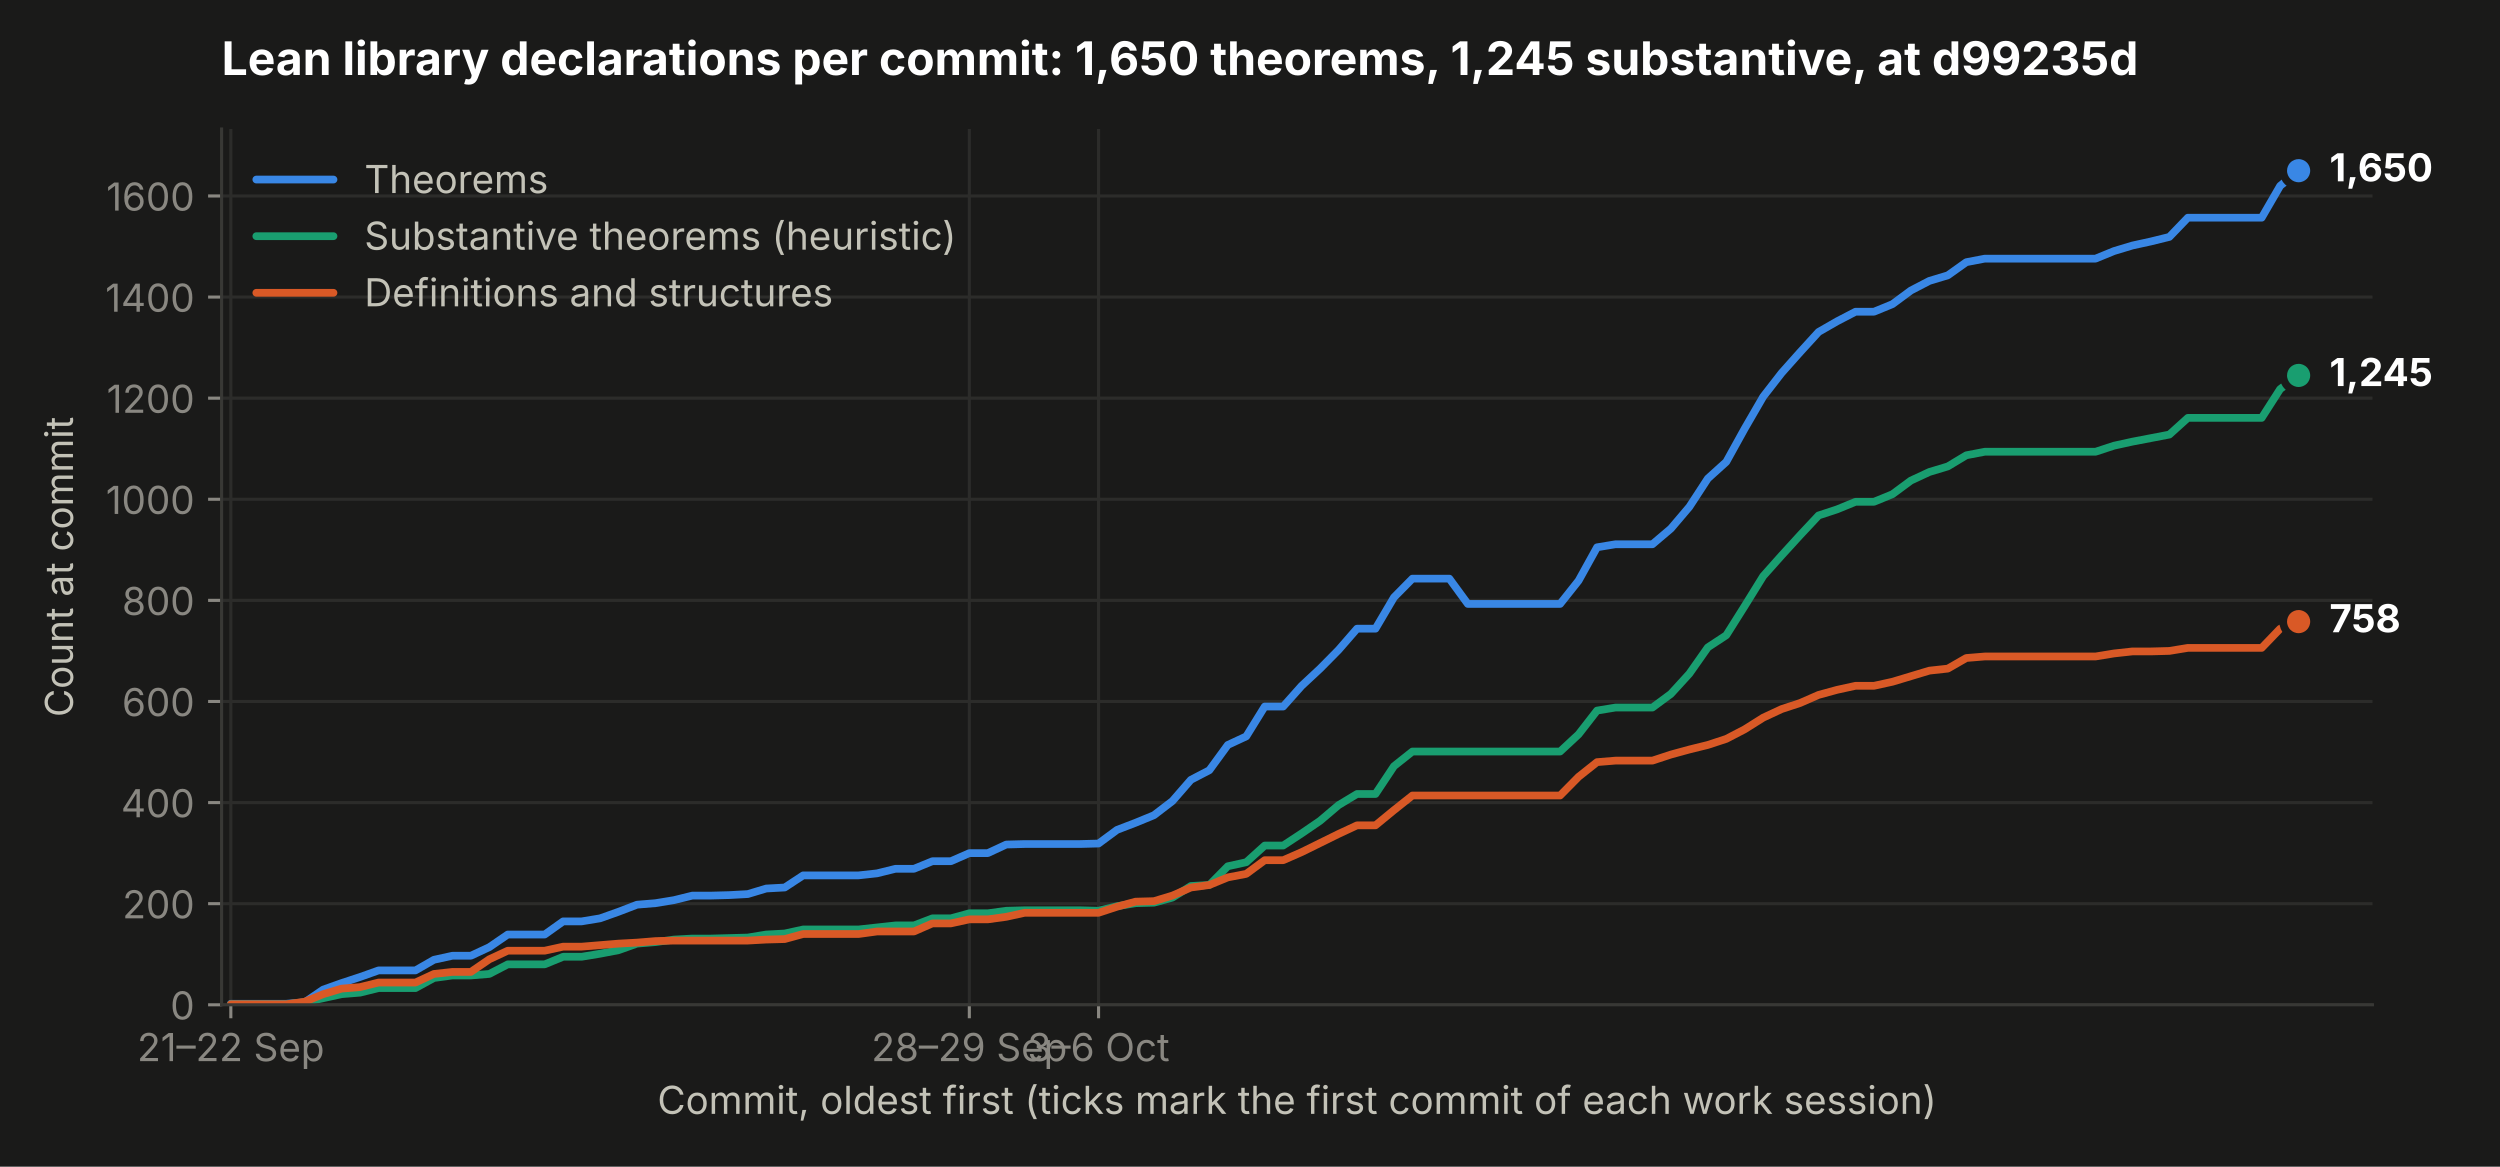
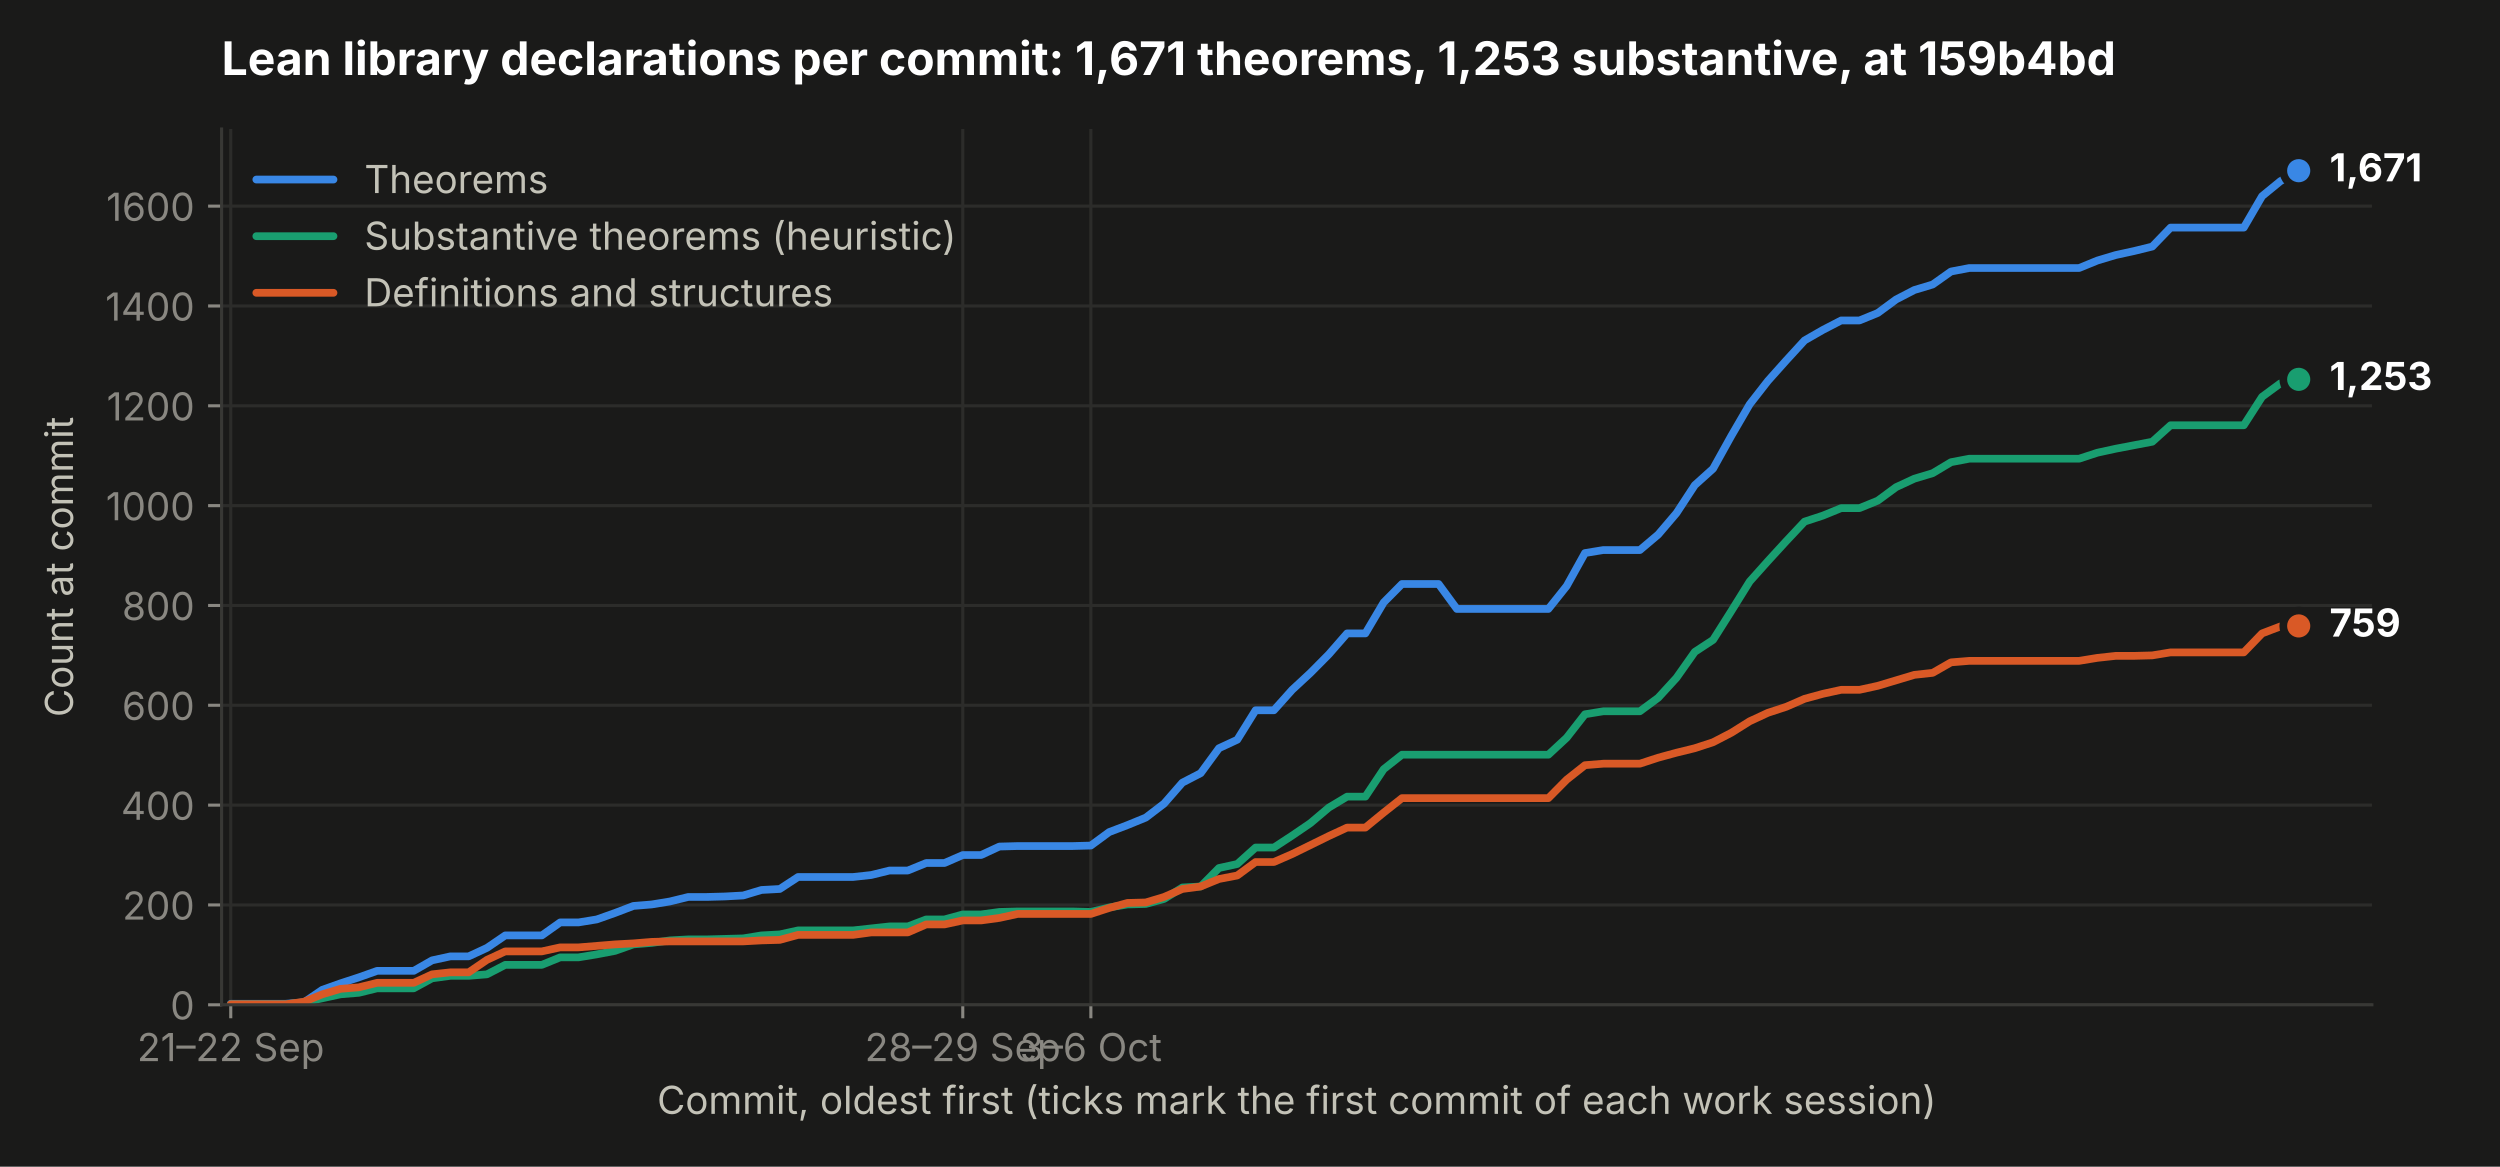
<svg xmlns="http://www.w3.org/2000/svg" xmlns:xlink="http://www.w3.org/1999/xlink" width="648pt" height="302.4pt" viewBox="0 0 648 302.4" version="1.1">
  <defs>
    <style type="text/css">*{stroke-linejoin: round; stroke-linecap: butt}</style>
  </defs>
  <g id="figure_1">
    <g id="patch_1">
      <path d="M 0 302.4 L 648 302.4 L 648 0 L 0 0 z " style="fill: #1a1a19" />
    </g>
    <g id="axes_1">
      <g id="patch_2">
-         <path d="M 57.44 260.44 L 614.943 260.44 L 614.943 33.44 L 57.44 33.44 z " style="fill: #1a1a19" />
+         <path d="M 57.44 260.44 L 614.796 260.44 L 614.796 33.44 L 57.44 33.44 z " style="fill: #1a1a19" />
      </g>
      <g id="matplotlib.axis_1">
        <g id="xtick_1">
          <g id="line2d_1">
-             <path d="M 59.833 260.44 L 59.833 33.44 " clip-path="url(#p7a09b26a7a)" style="fill: none; stroke: #2c2c2a; stroke-width: 0.8; stroke-linecap: square" />
+             <path d="M 59.812 260.44 L 59.812 33.44 " clip-path="url(#pacb0f9a230)" style="fill: none; stroke: #2c2c2a; stroke-width: 0.8; stroke-linecap: square" />
          </g>
          <g id="line2d_2">
            <defs>
              <path id="m02e6627c96" d="M 0 0 L 0 3.5 " style="stroke: #898781; stroke-width: 0.8" />
            </defs>
            <g>
-               <use xlink:href="#m02e6627c96" x="59.833" y="260.44" style="fill: #898781; stroke: #898781; stroke-width: 0.8" />
+               <use xlink:href="#m02e6627c96" x="59.812" y="260.44" style="fill: #898781; stroke: #898781; stroke-width: 0.8" />
            </g>
          </g>
          <g id="text_1">
-             <text style="font-size: 10px; font-family: 'Inter', 'Helvetica Neue', 'Arial', 'DejaVu Sans', sans-serif; text-anchor: middle; fill: #898781" x="59.833" y="275.038" transform="rotate(-0 59.83272 275.0384)">21–22 Sep</text>
+             <text style="font-size: 10px; font-family: 'Inter', 'Helvetica Neue', 'Arial', 'DejaVu Sans', sans-serif; text-anchor: middle; fill: #898781" x="59.812" y="275.038" transform="rotate(-0 59.81173 275.0384)">21–22 Sep</text>
          </g>
        </g>
        <g id="xtick_2">
          <g id="line2d_3">
-             <path d="M 251.25 260.44 L 251.25 33.44 " clip-path="url(#p7a09b26a7a)" style="fill: none; stroke: #2c2c2a; stroke-width: 0.8; stroke-linecap: square" />
+             <path d="M 249.55 260.44 L 249.55 33.44 " clip-path="url(#pacb0f9a230)" style="fill: none; stroke: #2c2c2a; stroke-width: 0.8; stroke-linecap: square" />
          </g>
          <g id="line2d_4">
            <g>
-               <use xlink:href="#m02e6627c96" x="251.25" y="260.44" style="fill: #898781; stroke: #898781; stroke-width: 0.8" />
+               <use xlink:href="#m02e6627c96" x="249.55" y="260.44" style="fill: #898781; stroke: #898781; stroke-width: 0.8" />
            </g>
          </g>
          <g id="text_2">
-             <text style="font-size: 10px; font-family: 'Inter', 'Helvetica Neue', 'Arial', 'DejaVu Sans', sans-serif; text-anchor: middle; fill: #898781" x="251.25" y="275.038" transform="rotate(-0 251.25 275.0384)">28–29 Sep</text>
+             <text style="font-size: 10px; font-family: 'Inter', 'Helvetica Neue', 'Arial', 'DejaVu Sans', sans-serif; text-anchor: middle; fill: #898781" x="249.55" y="275.038" transform="rotate(-0 249.55 275.0384)">28–29 Sep</text>
          </g>
        </g>
        <g id="xtick_3">
          <g id="line2d_5">
-             <path d="M 284.748 260.44 L 284.748 33.44 " clip-path="url(#p7a09b26a7a)" style="fill: none; stroke: #2c2c2a; stroke-width: 0.8; stroke-linecap: square" />
+             <path d="M 282.754 260.44 L 282.754 33.44 " clip-path="url(#pacb0f9a230)" style="fill: none; stroke: #2c2c2a; stroke-width: 0.8; stroke-linecap: square" />
          </g>
          <g id="line2d_6">
            <g>
-               <use xlink:href="#m02e6627c96" x="284.748" y="260.44" style="fill: #898781; stroke: #898781; stroke-width: 0.8" />
+               <use xlink:href="#m02e6627c96" x="282.754" y="260.44" style="fill: #898781; stroke: #898781; stroke-width: 0.8" />
            </g>
          </g>
          <g id="text_3">
-             <text style="font-size: 10px; font-family: 'Inter', 'Helvetica Neue', 'Arial', 'DejaVu Sans', sans-serif; text-anchor: middle; fill: #898781" x="284.748" y="275.038" transform="rotate(-0 284.7481 275.0384)">3–6 Oct</text>
+             <text style="font-size: 10px; font-family: 'Inter', 'Helvetica Neue', 'Arial', 'DejaVu Sans', sans-serif; text-anchor: middle; fill: #898781" x="282.754" y="275.038" transform="rotate(-0 282.7542 275.0384)">3–6 Oct</text>
          </g>
        </g>
        <g id="text_4">
-           <text style="font-size: 10px; font-family: 'Inter', 'Helvetica Neue', 'Arial', 'DejaVu Sans', sans-serif; text-anchor: middle; fill: #c3c2b7" x="336.191" y="288.717" transform="rotate(-0 336.1915 288.7166)">Commit, oldest first (ticks mark the first commit of each work session)</text>
+           <text style="font-size: 10px; font-family: 'Inter', 'Helvetica Neue', 'Arial', 'DejaVu Sans', sans-serif; text-anchor: middle; fill: #c3c2b7" x="336.118" y="288.717" transform="rotate(-0 336.1181 288.7166)">Commit, oldest first (ticks mark the first commit of each work session)</text>
        </g>
      </g>
      <g id="matplotlib.axis_2">
        <g id="ytick_1">
          <g id="line2d_7">
-             <path d="M 57.44 260.44 L 614.943 260.44 " clip-path="url(#p7a09b26a7a)" style="fill: none; stroke: #2c2c2a; stroke-width: 0.8; stroke-linecap: square" />
+             <path d="M 57.44 260.44 L 614.796 260.44 " clip-path="url(#pacb0f9a230)" style="fill: none; stroke: #2c2c2a; stroke-width: 0.8; stroke-linecap: square" />
          </g>
          <g id="line2d_8">
            <defs>
              <path id="mba09e6026b" d="M 0 0 L -3.5 0 " style="stroke: #898781; stroke-width: 0.8" />
            </defs>
            <g>
              <use xlink:href="#mba09e6026b" x="57.44" y="260.44" style="fill: #898781; stroke: #898781; stroke-width: 0.8" />
            </g>
          </g>
          <g id="text_5">
            <text style="font-size: 10px; font-family: 'Inter', 'Helvetica Neue', 'Arial', 'DejaVu Sans', sans-serif; text-anchor: end; fill: #898781" x="50.44" y="264.239" transform="rotate(-0 50.44 264.2392)">0</text>
          </g>
        </g>
        <g id="ytick_2">
          <g id="line2d_9">
-             <path d="M 57.44 234.234 L 614.943 234.234 " clip-path="url(#p7a09b26a7a)" style="fill: none; stroke: #2c2c2a; stroke-width: 0.8; stroke-linecap: square" />
+             <path d="M 57.44 234.564 L 614.796 234.564 " clip-path="url(#pacb0f9a230)" style="fill: none; stroke: #2c2c2a; stroke-width: 0.8; stroke-linecap: square" />
          </g>
          <g id="line2d_10">
            <g>
-               <use xlink:href="#mba09e6026b" x="57.44" y="234.234" style="fill: #898781; stroke: #898781; stroke-width: 0.8" />
+               <use xlink:href="#mba09e6026b" x="57.44" y="234.564" style="fill: #898781; stroke: #898781; stroke-width: 0.8" />
            </g>
          </g>
          <g id="text_6">
-             <text style="font-size: 10px; font-family: 'Inter', 'Helvetica Neue', 'Arial', 'DejaVu Sans', sans-serif; text-anchor: end; fill: #898781" x="50.44" y="238.034" transform="rotate(-0 50.44 238.0336)">200</text>
+             <text style="font-size: 10px; font-family: 'Inter', 'Helvetica Neue', 'Arial', 'DejaVu Sans', sans-serif; text-anchor: end; fill: #898781" x="50.44" y="238.363" transform="rotate(-0 50.44 238.3629)">200</text>
          </g>
        </g>
        <g id="ytick_3">
          <g id="line2d_11">
-             <path d="M 57.44 208.029 L 614.943 208.029 " clip-path="url(#p7a09b26a7a)" style="fill: none; stroke: #2c2c2a; stroke-width: 0.8; stroke-linecap: square" />
+             <path d="M 57.44 208.687 L 614.796 208.687 " clip-path="url(#pacb0f9a230)" style="fill: none; stroke: #2c2c2a; stroke-width: 0.8; stroke-linecap: square" />
          </g>
          <g id="line2d_12">
            <g>
-               <use xlink:href="#mba09e6026b" x="57.44" y="208.029" style="fill: #898781; stroke: #898781; stroke-width: 0.8" />
+               <use xlink:href="#mba09e6026b" x="57.44" y="208.687" style="fill: #898781; stroke: #898781; stroke-width: 0.8" />
            </g>
          </g>
          <g id="text_7">
-             <text style="font-size: 10px; font-family: 'Inter', 'Helvetica Neue', 'Arial', 'DejaVu Sans', sans-serif; text-anchor: end; fill: #898781" x="50.44" y="211.828" transform="rotate(-0 50.44 211.8279)">400</text>
+             <text style="font-size: 10px; font-family: 'Inter', 'Helvetica Neue', 'Arial', 'DejaVu Sans', sans-serif; text-anchor: end; fill: #898781" x="50.44" y="212.487" transform="rotate(-0 50.44 212.4866)">400</text>
          </g>
        </g>
        <g id="ytick_4">
          <g id="line2d_13">
-             <path d="M 57.44 181.823 L 614.943 181.823 " clip-path="url(#p7a09b26a7a)" style="fill: none; stroke: #2c2c2a; stroke-width: 0.8; stroke-linecap: square" />
+             <path d="M 57.44 182.811 L 614.796 182.811 " clip-path="url(#pacb0f9a230)" style="fill: none; stroke: #2c2c2a; stroke-width: 0.8; stroke-linecap: square" />
          </g>
          <g id="line2d_14">
            <g>
-               <use xlink:href="#mba09e6026b" x="57.44" y="181.823" style="fill: #898781; stroke: #898781; stroke-width: 0.8" />
+               <use xlink:href="#mba09e6026b" x="57.44" y="182.811" style="fill: #898781; stroke: #898781; stroke-width: 0.8" />
            </g>
          </g>
          <g id="text_8">
-             <text style="font-size: 10px; font-family: 'Inter', 'Helvetica Neue', 'Arial', 'DejaVu Sans', sans-serif; text-anchor: end; fill: #898781" x="50.44" y="185.622" transform="rotate(-0 50.44 185.6222)">600</text>
+             <text style="font-size: 10px; font-family: 'Inter', 'Helvetica Neue', 'Arial', 'DejaVu Sans', sans-serif; text-anchor: end; fill: #898781" x="50.44" y="186.61" transform="rotate(-0 50.44 186.6103)">600</text>
          </g>
        </g>
        <g id="ytick_5">
          <g id="line2d_15">
-             <path d="M 57.44 155.617 L 614.943 155.617 " clip-path="url(#p7a09b26a7a)" style="fill: none; stroke: #2c2c2a; stroke-width: 0.8; stroke-linecap: square" />
+             <path d="M 57.44 156.935 L 614.796 156.935 " clip-path="url(#pacb0f9a230)" style="fill: none; stroke: #2c2c2a; stroke-width: 0.8; stroke-linecap: square" />
          </g>
          <g id="line2d_16">
            <g>
-               <use xlink:href="#mba09e6026b" x="57.44" y="155.617" style="fill: #898781; stroke: #898781; stroke-width: 0.8" />
+               <use xlink:href="#mba09e6026b" x="57.44" y="156.935" style="fill: #898781; stroke: #898781; stroke-width: 0.8" />
            </g>
          </g>
          <g id="text_9">
-             <text style="font-size: 10px; font-family: 'Inter', 'Helvetica Neue', 'Arial', 'DejaVu Sans', sans-serif; text-anchor: end; fill: #898781" x="50.44" y="159.417" transform="rotate(-0 50.44 159.4166)">800</text>
+             <text style="font-size: 10px; font-family: 'Inter', 'Helvetica Neue', 'Arial', 'DejaVu Sans', sans-serif; text-anchor: end; fill: #898781" x="50.44" y="160.734" transform="rotate(-0 50.44 160.7339)">800</text>
          </g>
        </g>
        <g id="ytick_6">
          <g id="line2d_17">
-             <path d="M 57.44 129.412 L 614.943 129.412 " clip-path="url(#p7a09b26a7a)" style="fill: none; stroke: #2c2c2a; stroke-width: 0.8; stroke-linecap: square" />
+             <path d="M 57.44 131.058 L 614.796 131.058 " clip-path="url(#pacb0f9a230)" style="fill: none; stroke: #2c2c2a; stroke-width: 0.8; stroke-linecap: square" />
          </g>
          <g id="line2d_18">
            <g>
-               <use xlink:href="#mba09e6026b" x="57.44" y="129.412" style="fill: #898781; stroke: #898781; stroke-width: 0.8" />
+               <use xlink:href="#mba09e6026b" x="57.44" y="131.058" style="fill: #898781; stroke: #898781; stroke-width: 0.8" />
            </g>
          </g>
          <g id="text_10">
-             <text style="font-size: 10px; font-family: 'Inter', 'Helvetica Neue', 'Arial', 'DejaVu Sans', sans-serif; text-anchor: end; fill: #898781" x="50.44" y="133.211" transform="rotate(-0 50.44 133.2109)">1000</text>
+             <text style="font-size: 10px; font-family: 'Inter', 'Helvetica Neue', 'Arial', 'DejaVu Sans', sans-serif; text-anchor: end; fill: #898781" x="50.44" y="134.858" transform="rotate(-0 50.44 134.8576)">1000</text>
          </g>
        </g>
        <g id="ytick_7">
          <g id="line2d_19">
-             <path d="M 57.44 103.206 L 614.943 103.206 " clip-path="url(#p7a09b26a7a)" style="fill: none; stroke: #2c2c2a; stroke-width: 0.8; stroke-linecap: square" />
+             <path d="M 57.44 105.182 L 614.796 105.182 " clip-path="url(#pacb0f9a230)" style="fill: none; stroke: #2c2c2a; stroke-width: 0.8; stroke-linecap: square" />
          </g>
          <g id="line2d_20">
            <g>
-               <use xlink:href="#mba09e6026b" x="57.44" y="103.206" style="fill: #898781; stroke: #898781; stroke-width: 0.8" />
+               <use xlink:href="#mba09e6026b" x="57.44" y="105.182" style="fill: #898781; stroke: #898781; stroke-width: 0.8" />
            </g>
          </g>
          <g id="text_11">
-             <text style="font-size: 10px; font-family: 'Inter', 'Helvetica Neue', 'Arial', 'DejaVu Sans', sans-serif; text-anchor: end; fill: #898781" x="50.44" y="107.005" transform="rotate(-0 50.44 107.0052)">1200</text>
+             <text style="font-size: 10px; font-family: 'Inter', 'Helvetica Neue', 'Arial', 'DejaVu Sans', sans-serif; text-anchor: end; fill: #898781" x="50.44" y="108.981" transform="rotate(-0 50.44 108.9813)">1200</text>
          </g>
        </g>
        <g id="ytick_8">
          <g id="line2d_21">
-             <path d="M 57.44 77 L 614.943 77 " clip-path="url(#p7a09b26a7a)" style="fill: none; stroke: #2c2c2a; stroke-width: 0.8; stroke-linecap: square" />
+             <path d="M 57.44 79.306 L 614.796 79.306 " clip-path="url(#pacb0f9a230)" style="fill: none; stroke: #2c2c2a; stroke-width: 0.8; stroke-linecap: square" />
          </g>
          <g id="line2d_22">
            <g>
-               <use xlink:href="#mba09e6026b" x="57.44" y="77" style="fill: #898781; stroke: #898781; stroke-width: 0.8" />
+               <use xlink:href="#mba09e6026b" x="57.44" y="79.306" style="fill: #898781; stroke: #898781; stroke-width: 0.8" />
            </g>
          </g>
          <g id="text_12">
-             <text style="font-size: 10px; font-family: 'Inter', 'Helvetica Neue', 'Arial', 'DejaVu Sans', sans-serif; text-anchor: end; fill: #898781" x="50.44" y="80.8" transform="rotate(-0 50.44 80.79958)">1400</text>
+             <text style="font-size: 10px; font-family: 'Inter', 'Helvetica Neue', 'Arial', 'DejaVu Sans', sans-serif; text-anchor: end; fill: #898781" x="50.44" y="83.105" transform="rotate(-0 50.44 83.10499)">1400</text>
          </g>
        </g>
        <g id="ytick_9">
          <g id="line2d_23">
-             <path d="M 57.44 50.795 L 614.943 50.795 " clip-path="url(#p7a09b26a7a)" style="fill: none; stroke: #2c2c2a; stroke-width: 0.8; stroke-linecap: square" />
+             <path d="M 57.44 53.429 L 614.796 53.429 " clip-path="url(#pacb0f9a230)" style="fill: none; stroke: #2c2c2a; stroke-width: 0.8; stroke-linecap: square" />
          </g>
          <g id="line2d_24">
            <g>
-               <use xlink:href="#mba09e6026b" x="57.44" y="50.795" style="fill: #898781; stroke: #898781; stroke-width: 0.8" />
+               <use xlink:href="#mba09e6026b" x="57.44" y="53.429" style="fill: #898781; stroke: #898781; stroke-width: 0.8" />
            </g>
          </g>
          <g id="text_13">
-             <text style="font-size: 10px; font-family: 'Inter', 'Helvetica Neue', 'Arial', 'DejaVu Sans', sans-serif; text-anchor: end; fill: #898781" x="50.44" y="54.594" transform="rotate(-0 50.44 54.59392)">1600</text>
+             <text style="font-size: 10px; font-family: 'Inter', 'Helvetica Neue', 'Arial', 'DejaVu Sans', sans-serif; text-anchor: end; fill: #898781" x="50.44" y="57.229" transform="rotate(-0 50.44 57.22867)">1600</text>
          </g>
        </g>
        <g id="text_14">
          <text style="font-size: 10px; font-family: 'Inter', 'Helvetica Neue', 'Arial', 'DejaVu Sans', sans-serif; text-anchor: middle; fill: #c3c2b7" x="18.91" y="146.94" transform="rotate(-90 18.91031 146.94)">Count at commit</text>
        </g>
      </g>
      <g id="line2d_25">
-         <path d="M 59.833 260.178 L 64.618 260.178 L 69.404 260.178 L 74.189 260.178 L 78.974 259.785 L 83.76 256.509 L 88.545 254.806 L 93.331 253.233 L 98.116 251.53 L 102.902 251.53 L 107.687 251.53 L 112.472 248.778 L 117.258 247.73 L 122.043 247.73 L 126.829 245.503 L 131.614 242.227 L 136.4 242.227 L 141.185 242.227 L 145.971 238.82 L 150.756 238.82 L 155.541 238.034 L 160.327 236.331 L 165.112 234.496 L 169.898 234.103 L 174.683 233.317 L 179.469 232.138 L 184.254 232.138 L 189.039 232.007 L 193.825 231.745 L 198.61 230.303 L 203.396 230.041 L 208.181 226.897 L 212.967 226.897 L 217.752 226.897 L 222.537 226.897 L 227.323 226.373 L 232.108 225.193 L 236.894 225.193 L 241.679 223.228 L 246.465 223.228 L 251.25 221.132 L 256.035 221.132 L 260.821 218.904 L 265.606 218.773 L 270.392 218.773 L 275.177 218.773 L 279.963 218.773 L 284.748 218.642 L 289.533 215.104 L 294.319 213.27 L 299.104 211.304 L 303.89 207.636 L 308.675 202.132 L 313.461 199.643 L 318.246 193.091 L 323.032 190.864 L 327.817 183.133 L 332.602 183.133 L 337.388 177.761 L 342.173 173.306 L 346.959 168.458 L 351.744 162.955 L 356.53 162.955 L 361.315 154.831 L 366.1 149.983 L 370.886 149.983 L 375.671 149.983 L 380.457 156.535 L 385.242 156.535 L 390.028 156.535 L 394.813 156.535 L 399.598 156.535 L 404.384 156.535 L 409.169 150.507 L 413.955 141.859 L 418.74 141.073 L 423.526 141.073 L 428.311 141.073 L 433.096 137.011 L 437.882 131.377 L 442.667 124.04 L 447.453 119.716 L 452.238 111.068 L 457.024 102.813 L 461.809 96.655 L 466.595 91.282 L 471.38 86.041 L 476.165 83.29 L 480.951 80.8 L 485.736 80.8 L 490.522 78.835 L 495.307 75.297 L 500.093 72.807 L 504.878 71.366 L 509.663 67.959 L 514.449 67.042 L 519.234 67.042 L 524.02 67.042 L 528.805 67.042 L 533.591 67.042 L 538.376 67.042 L 543.161 67.042 L 547.947 65.077 L 552.732 63.635 L 557.518 62.587 L 562.303 61.408 L 567.089 56.429 L 571.874 56.429 L 576.659 56.429 L 581.445 56.429 L 586.23 56.429 L 591.016 48.174 L 595.801 44.243 " clip-path="url(#p7a09b26a7a)" style="fill: none; stroke: #3987e5; stroke-width: 2; stroke-linecap: round" />
+         <path d="M 59.812 260.181 L 64.555 260.181 L 69.299 260.181 L 74.042 260.181 L 78.786 259.793 L 83.529 256.559 L 88.272 254.877 L 93.016 253.324 L 97.759 251.642 L 102.503 251.642 L 107.246 251.642 L 111.99 248.925 L 116.733 247.89 L 121.477 247.89 L 126.22 245.69 L 130.964 242.456 L 135.707 242.456 L 140.45 242.456 L 145.194 239.092 L 149.937 239.092 L 154.681 238.316 L 159.424 236.634 L 164.168 234.822 L 168.911 234.434 L 173.655 233.658 L 178.398 232.494 L 183.142 232.494 L 187.885 232.364 L 192.629 232.105 L 197.372 230.682 L 202.115 230.423 L 206.859 227.318 L 211.602 227.318 L 216.346 227.318 L 221.089 227.318 L 225.833 226.801 L 230.576 225.636 L 235.32 225.636 L 240.063 223.696 L 244.807 223.696 L 249.55 221.626 L 254.293 221.626 L 259.037 219.426 L 263.78 219.297 L 268.524 219.297 L 273.267 219.297 L 278.011 219.297 L 282.754 219.167 L 287.498 215.674 L 292.241 213.863 L 296.985 211.922 L 301.728 208.299 L 306.471 202.865 L 311.215 200.407 L 315.958 193.938 L 320.702 191.738 L 325.445 184.105 L 330.189 184.105 L 334.932 178.8 L 339.676 174.401 L 344.419 169.614 L 349.163 164.18 L 353.906 164.18 L 358.65 156.158 L 363.393 151.371 L 368.136 151.371 L 372.88 151.371 L 377.623 157.84 L 382.367 157.84 L 387.11 157.84 L 391.854 157.84 L 396.597 157.84 L 401.341 157.84 L 406.084 151.889 L 410.828 143.35 L 415.571 142.573 L 420.314 142.573 L 425.058 142.573 L 429.801 138.563 L 434.545 132.999 L 439.288 125.754 L 444.032 121.484 L 448.775 112.945 L 453.519 104.794 L 458.262 98.713 L 463.006 93.408 L 467.749 88.233 L 472.492 85.516 L 477.236 83.058 L 481.979 83.058 L 486.723 81.117 L 491.466 77.624 L 496.21 75.166 L 500.953 73.742 L 505.697 70.378 L 510.44 69.473 L 515.184 69.473 L 519.927 69.473 L 524.67 69.473 L 529.414 69.473 L 534.157 69.473 L 538.901 69.473 L 543.644 67.532 L 548.388 66.109 L 553.131 65.074 L 557.875 63.909 L 562.618 58.993 L 567.362 58.993 L 572.105 58.993 L 576.849 58.993 L 581.592 58.993 L 586.335 50.842 L 591.079 46.96 L 595.822 44.243 " clip-path="url(#pacb0f9a230)" style="fill: none; stroke: #3987e5; stroke-width: 2; stroke-linecap: round" />
      </g>
      <g id="line2d_26">
        <defs>
          <path id="mac1dc9c99d" d="M 0 4 C 1.061 4 2.078 3.579 2.828 2.828 C 3.579 2.078 4 1.061 4 0 C 4 -1.061 3.579 -2.078 2.828 -2.828 C 2.078 -3.579 1.061 -4 0 -4 C -1.061 -4 -2.078 -3.579 -2.828 -2.828 C -3.579 -2.078 -4 -1.061 -4 0 C -4 1.061 -3.579 2.078 -2.828 2.828 C -2.078 3.579 -1.061 4 0 4 z " style="stroke: #1a1a19; stroke-width: 2" />
        </defs>
-         <g clip-path="url(#p7a09b26a7a)">
-           <use xlink:href="#mac1dc9c99d" x="595.801" y="44.243" style="fill: #3987e5; stroke: #1a1a19; stroke-width: 2" />
+         <g clip-path="url(#pacb0f9a230)">
+           <use xlink:href="#mac1dc9c99d" x="595.822" y="44.243" style="fill: #3987e5; stroke: #1a1a19; stroke-width: 2" />
        </g>
      </g>
      <g id="line2d_27">
-         <path d="M 59.833 260.309 L 64.618 260.309 L 69.404 260.309 L 74.189 260.309 L 78.974 259.785 L 83.76 258.737 L 88.545 257.688 L 93.331 257.295 L 98.116 256.116 L 102.902 256.116 L 107.687 256.116 L 112.472 253.495 L 117.258 252.84 L 122.043 252.84 L 126.829 252.447 L 131.614 249.958 L 136.4 249.958 L 141.185 249.958 L 145.971 247.992 L 150.756 247.992 L 155.541 247.206 L 160.327 246.289 L 165.112 244.586 L 169.898 244.192 L 174.683 243.537 L 179.469 243.275 L 184.254 243.275 L 189.039 243.144 L 193.825 243.013 L 198.61 242.227 L 203.396 241.965 L 208.181 240.917 L 212.967 240.917 L 217.752 240.917 L 222.537 240.917 L 227.323 240.393 L 232.108 239.869 L 236.894 239.869 L 241.679 238.034 L 246.465 238.034 L 251.25 236.724 L 256.035 236.724 L 260.821 236.069 L 265.606 235.938 L 270.392 235.938 L 275.177 235.938 L 279.963 235.938 L 284.748 236.069 L 289.533 234.889 L 294.319 234.103 L 299.104 233.972 L 303.89 232.662 L 308.675 229.648 L 313.461 229.386 L 318.246 224.538 L 323.032 223.49 L 327.817 219.166 L 332.602 219.166 L 337.388 216.021 L 342.173 212.746 L 346.959 208.684 L 351.744 205.801 L 356.53 205.801 L 361.315 198.595 L 366.1 194.795 L 370.886 194.795 L 375.671 194.795 L 380.457 194.795 L 385.242 194.795 L 390.028 194.795 L 394.813 194.795 L 399.598 194.795 L 404.384 194.795 L 409.169 190.34 L 413.955 184.182 L 418.74 183.395 L 423.526 183.395 L 428.311 183.395 L 433.096 179.858 L 437.882 174.616 L 442.667 167.803 L 447.453 164.658 L 452.238 157.059 L 457.024 149.328 L 461.809 143.956 L 466.595 138.715 L 471.38 133.605 L 476.165 132.032 L 480.951 130.067 L 485.736 130.067 L 490.522 128.101 L 495.307 124.564 L 500.093 122.336 L 504.878 120.895 L 509.663 118.012 L 514.449 117.095 L 519.234 117.095 L 524.02 117.095 L 528.805 117.095 L 533.591 117.095 L 538.376 117.095 L 543.161 117.095 L 547.947 115.523 L 552.732 114.474 L 557.518 113.557 L 562.303 112.64 L 567.089 108.316 L 571.874 108.316 L 576.659 108.316 L 581.445 108.316 L 586.23 108.316 L 591.016 100.848 L 595.801 97.31 " clip-path="url(#p7a09b26a7a)" style="fill: none; stroke: #199e70; stroke-width: 2; stroke-linecap: round" />
+         <path d="M 59.812 260.311 L 64.555 260.311 L 69.299 260.311 L 74.042 260.311 L 78.786 259.793 L 83.529 258.758 L 88.272 257.723 L 93.016 257.335 L 97.759 256.17 L 102.503 256.17 L 107.246 256.17 L 111.99 253.583 L 116.733 252.936 L 121.477 252.936 L 126.22 252.548 L 130.964 250.089 L 135.707 250.089 L 140.45 250.089 L 145.194 248.149 L 149.937 248.149 L 154.681 247.372 L 159.424 246.467 L 164.168 244.785 L 168.911 244.397 L 173.655 243.75 L 178.398 243.491 L 183.142 243.491 L 187.885 243.362 L 192.629 243.232 L 197.372 242.456 L 202.115 242.197 L 206.859 241.162 L 211.602 241.162 L 216.346 241.162 L 221.089 241.162 L 225.833 240.645 L 230.576 240.127 L 235.32 240.127 L 240.063 238.316 L 244.807 238.316 L 249.55 237.022 L 254.293 237.022 L 259.037 236.375 L 263.78 236.246 L 268.524 236.246 L 273.267 236.246 L 278.011 236.246 L 282.754 236.375 L 287.498 235.211 L 292.241 234.434 L 296.985 234.305 L 301.728 233.011 L 306.471 230.035 L 311.215 229.777 L 315.958 224.989 L 320.702 223.954 L 325.445 219.685 L 330.189 219.685 L 334.932 216.58 L 339.676 213.345 L 344.419 209.334 L 349.163 206.488 L 353.906 206.488 L 358.65 199.372 L 363.393 195.62 L 368.136 195.62 L 372.88 195.62 L 377.623 195.62 L 382.367 195.62 L 387.11 195.62 L 391.854 195.62 L 396.597 195.62 L 401.341 195.62 L 406.084 191.221 L 410.828 185.14 L 415.571 184.364 L 420.314 184.364 L 425.058 184.364 L 429.801 180.87 L 434.545 175.695 L 439.288 168.967 L 444.032 165.862 L 448.775 158.358 L 453.519 150.724 L 458.262 145.42 L 463.006 140.245 L 467.749 135.199 L 472.492 133.646 L 477.236 131.705 L 481.979 131.705 L 486.723 129.765 L 491.466 126.271 L 496.21 124.072 L 500.953 122.649 L 505.697 119.802 L 510.44 118.897 L 515.184 118.897 L 519.927 118.897 L 524.67 118.897 L 529.414 118.897 L 534.157 118.897 L 538.901 118.897 L 543.644 117.344 L 548.388 116.309 L 553.131 115.403 L 557.875 114.498 L 562.618 110.228 L 567.362 110.228 L 572.105 110.228 L 576.849 110.228 L 581.592 110.228 L 586.335 102.853 L 591.079 99.36 L 595.822 98.325 " clip-path="url(#pacb0f9a230)" style="fill: none; stroke: #199e70; stroke-width: 2; stroke-linecap: round" />
      </g>
      <g id="line2d_28">
        <defs>
          <path id="m722327b75b" d="M 0 4 C 1.061 4 2.078 3.579 2.828 2.828 C 3.579 2.078 4 1.061 4 0 C 4 -1.061 3.579 -2.078 2.828 -2.828 C 2.078 -3.579 1.061 -4 0 -4 C -1.061 -4 -2.078 -3.579 -2.828 -2.828 C -3.579 -2.078 -4 -1.061 -4 0 C -4 1.061 -3.579 2.078 -2.828 2.828 C -2.078 3.579 -1.061 4 0 4 z " style="stroke: #1a1a19; stroke-width: 2" />
        </defs>
-         <g clip-path="url(#p7a09b26a7a)">
-           <use xlink:href="#m722327b75b" x="595.801" y="97.31" style="fill: #199e70; stroke: #1a1a19; stroke-width: 2" />
+         <g clip-path="url(#pacb0f9a230)">
+           <use xlink:href="#m722327b75b" x="595.822" y="98.325" style="fill: #199e70; stroke: #1a1a19; stroke-width: 2" />
        </g>
      </g>
      <g id="line2d_29">
-         <path d="M 59.833 260.309 L 64.618 260.309 L 69.404 260.309 L 74.189 260.309 L 78.974 259.654 L 83.76 257.688 L 88.545 256.247 L 93.331 255.854 L 98.116 254.675 L 102.902 254.675 L 107.687 254.675 L 112.472 252.447 L 117.258 251.923 L 122.043 251.923 L 126.829 248.647 L 131.614 246.42 L 136.4 246.42 L 141.185 246.42 L 145.971 245.372 L 150.756 245.372 L 155.541 244.979 L 160.327 244.586 L 165.112 244.324 L 169.898 243.93 L 174.683 243.799 L 179.469 243.799 L 184.254 243.799 L 189.039 243.799 L 193.825 243.799 L 198.61 243.537 L 203.396 243.406 L 208.181 242.096 L 212.967 242.096 L 217.752 242.096 L 222.537 242.096 L 227.323 241.441 L 232.108 241.441 L 236.894 241.441 L 241.679 239.344 L 246.465 239.344 L 251.25 238.296 L 256.035 238.296 L 260.821 237.641 L 265.606 236.593 L 270.392 236.593 L 275.177 236.593 L 279.963 236.593 L 284.748 236.593 L 289.533 235.021 L 294.319 233.71 L 299.104 233.579 L 303.89 232.138 L 308.675 230.041 L 313.461 229.386 L 318.246 227.421 L 323.032 226.504 L 327.817 222.966 L 332.602 222.966 L 337.388 220.869 L 342.173 218.511 L 346.959 216.152 L 351.744 213.925 L 356.53 213.925 L 361.315 209.994 L 366.1 206.194 L 370.886 206.194 L 375.671 206.194 L 380.457 206.194 L 385.242 206.194 L 390.028 206.194 L 394.813 206.194 L 399.598 206.194 L 404.384 206.194 L 409.169 201.346 L 413.955 197.546 L 418.74 197.153 L 423.526 197.153 L 428.311 197.153 L 433.096 195.581 L 437.882 194.271 L 442.667 193.091 L 447.453 191.519 L 452.238 189.03 L 457.024 186.016 L 461.809 183.788 L 466.595 182.216 L 471.38 180.12 L 476.165 178.809 L 480.951 177.761 L 485.736 177.761 L 490.522 176.713 L 495.307 175.272 L 500.093 173.83 L 504.878 173.306 L 509.663 170.555 L 514.449 170.161 L 519.234 170.161 L 524.02 170.161 L 528.805 170.161 L 533.591 170.161 L 538.376 170.161 L 543.161 170.161 L 547.947 169.375 L 552.732 168.851 L 557.518 168.851 L 562.303 168.72 L 567.089 167.934 L 571.874 167.934 L 576.659 167.934 L 581.445 167.934 L 586.23 167.934 L 591.016 162.955 L 595.801 161.121 " clip-path="url(#p7a09b26a7a)" style="fill: none; stroke: #d95926; stroke-width: 2; stroke-linecap: round" />
+         <path d="M 59.812 260.311 L 64.555 260.311 L 69.299 260.311 L 74.042 260.311 L 78.786 259.664 L 83.529 257.723 L 88.272 256.3 L 93.016 255.912 L 97.759 254.747 L 102.503 254.747 L 107.246 254.747 L 111.99 252.548 L 116.733 252.03 L 121.477 252.03 L 126.22 248.796 L 130.964 246.596 L 135.707 246.596 L 140.45 246.596 L 145.194 245.561 L 149.937 245.561 L 154.681 245.173 L 159.424 244.785 L 164.168 244.526 L 168.911 244.138 L 173.655 244.009 L 178.398 244.009 L 183.142 244.009 L 187.885 244.009 L 192.629 244.009 L 197.372 243.75 L 202.115 243.62 L 206.859 242.327 L 211.602 242.327 L 216.346 242.327 L 221.089 242.327 L 225.833 241.68 L 230.576 241.68 L 235.32 241.68 L 240.063 239.61 L 244.807 239.61 L 249.55 238.575 L 254.293 238.575 L 259.037 237.928 L 263.78 236.893 L 268.524 236.893 L 273.267 236.893 L 278.011 236.893 L 282.754 236.893 L 287.498 235.34 L 292.241 234.046 L 296.985 233.917 L 301.728 232.494 L 306.471 230.423 L 311.215 229.777 L 315.958 227.836 L 320.702 226.93 L 325.445 223.437 L 330.189 223.437 L 334.932 221.367 L 339.676 219.038 L 344.419 216.709 L 349.163 214.51 L 353.906 214.51 L 358.65 210.628 L 363.393 206.876 L 368.136 206.876 L 372.88 206.876 L 377.623 206.876 L 382.367 206.876 L 387.11 206.876 L 391.854 206.876 L 396.597 206.876 L 401.341 206.876 L 406.084 202.089 L 410.828 198.337 L 415.571 197.949 L 420.314 197.949 L 425.058 197.949 L 429.801 196.396 L 434.545 195.102 L 439.288 193.938 L 444.032 192.385 L 448.775 189.927 L 453.519 186.951 L 458.262 184.752 L 463.006 183.199 L 467.749 181.129 L 472.492 179.835 L 477.236 178.8 L 481.979 178.8 L 486.723 177.765 L 491.466 176.342 L 496.21 174.919 L 500.953 174.401 L 505.697 171.684 L 510.44 171.296 L 515.184 171.296 L 519.927 171.296 L 524.67 171.296 L 529.414 171.296 L 534.157 171.296 L 538.901 171.296 L 543.644 170.52 L 548.388 170.002 L 553.131 170.002 L 557.875 169.873 L 562.618 169.097 L 567.362 169.097 L 572.105 169.097 L 576.849 169.097 L 581.592 169.097 L 586.335 164.18 L 591.079 162.369 L 595.822 162.239 " clip-path="url(#pacb0f9a230)" style="fill: none; stroke: #d95926; stroke-width: 2; stroke-linecap: round" />
      </g>
      <g id="line2d_30">
        <defs>
          <path id="mbab71778b5" d="M 0 4 C 1.061 4 2.078 3.579 2.828 2.828 C 3.579 2.078 4 1.061 4 0 C 4 -1.061 3.579 -2.078 2.828 -2.828 C 2.078 -3.579 1.061 -4 0 -4 C -1.061 -4 -2.078 -3.579 -2.828 -2.828 C -3.579 -2.078 -4 -1.061 -4 0 C -4 1.061 -3.579 2.078 -2.828 2.828 C -2.078 3.579 -1.061 4 0 4 z " style="stroke: #1a1a19; stroke-width: 2" />
        </defs>
-         <g clip-path="url(#p7a09b26a7a)">
-           <use xlink:href="#mbab71778b5" x="595.801" y="161.121" style="fill: #d95926; stroke: #1a1a19; stroke-width: 2" />
+         <g clip-path="url(#pacb0f9a230)">
+           <use xlink:href="#mbab71778b5" x="595.822" y="162.239" style="fill: #d95926; stroke: #1a1a19; stroke-width: 2" />
        </g>
      </g>
      <g id="patch_3">
        <path d="M 57.44 260.44 L 57.44 33.44 " style="fill: none; stroke: #383835; stroke-width: 0.8; stroke-linejoin: miter; stroke-linecap: square" />
      </g>
      <g id="patch_4">
-         <path d="M 57.44 260.44 L 614.943 260.44 " style="fill: none; stroke: #383835; stroke-width: 0.8; stroke-linejoin: miter; stroke-linecap: square" />
+         <path d="M 57.44 260.44 L 614.796 260.44 " style="fill: none; stroke: #383835; stroke-width: 0.8; stroke-linejoin: miter; stroke-linecap: square" />
      </g>
      <g id="text_15">
-         <text style="font-weight: 700; font-size: 10px; font-family: 'Inter', 'Helvetica Neue', 'Arial', 'DejaVu Sans', sans-serif; text-anchor: start; fill: #ffffff" x="603.801" y="47.003" transform="rotate(-0 603.8012 47.00266)">1,650</text>
+         <text style="font-weight: 700; font-size: 10px; font-family: 'Inter', 'Helvetica Neue', 'Arial', 'DejaVu Sans', sans-serif; text-anchor: start; fill: #ffffff" x="603.822" y="47.003" transform="rotate(-0 603.8223 47.00274)">1,671</text>
      </g>
      <g id="text_16">
-         <text style="font-weight: 700; font-size: 10px; font-family: 'Inter', 'Helvetica Neue', 'Arial', 'DejaVu Sans', sans-serif; text-anchor: start; fill: #ffffff" x="603.801" y="100.069" transform="rotate(-0 603.8012 100.0691)">1,245</text>
+         <text style="font-weight: 700; font-size: 10px; font-family: 'Inter', 'Helvetica Neue', 'Arial', 'DejaVu Sans', sans-serif; text-anchor: start; fill: #ffffff" x="603.822" y="101.084" transform="rotate(-0 603.8223 101.0842)">1,253</text>
      </g>
      <g id="text_17">
-         <text style="font-weight: 700; font-size: 10px; font-family: 'Inter', 'Helvetica Neue', 'Arial', 'DejaVu Sans', sans-serif; text-anchor: start; fill: #ffffff" x="603.801" y="163.88" transform="rotate(-0 603.8012 163.8799)">758</text>
+         <text style="font-weight: 700; font-size: 10px; font-family: 'Inter', 'Helvetica Neue', 'Arial', 'DejaVu Sans', sans-serif; text-anchor: start; fill: #ffffff" x="603.822" y="164.999" transform="rotate(-0 603.8223 164.9987)">759</text>
      </g>
      <g id="text_18">
-         <text style="font-weight: 700; font-size: 12px; font-family: 'Inter', 'Helvetica Neue', 'Arial', 'DejaVu Sans', sans-serif; text-anchor: start; fill: #ffffff" x="57.44" y="19.44" transform="rotate(-0 57.44 19.44)">Lean library declarations per commit: 1,650 theorems, 1,245 substantive, at d99235d</text>
+         <text style="font-weight: 700; font-size: 12px; font-family: 'Inter', 'Helvetica Neue', 'Arial', 'DejaVu Sans', sans-serif; text-anchor: start; fill: #ffffff" x="57.44" y="19.44" transform="rotate(-0 57.44 19.44)">Lean library declarations per commit: 1,671 theorems, 1,253 substantive, at 159b4bd</text>
      </g>
      <g id="legend_1">
        <g id="line2d_31">
          <path d="M 66.44 46.538 L 76.44 46.538 L 86.44 46.538 " style="fill: none; stroke: #3987e5; stroke-width: 2; stroke-linecap: round" />
        </g>
        <g id="text_19">
          <text style="font-size: 10px; font-family: 'Inter', 'Helvetica Neue', 'Arial', 'DejaVu Sans', sans-serif; text-anchor: start; fill: #c3c2b7" x="94.44" y="50.038" transform="rotate(-0 94.44 50.03844)">Theorems</text>
        </g>
        <g id="line2d_32">
          <path d="M 66.44 61.217 L 76.44 61.217 L 86.44 61.217 " style="fill: none; stroke: #199e70; stroke-width: 2; stroke-linecap: round" />
        </g>
        <g id="text_20">
          <text style="font-size: 10px; font-family: 'Inter', 'Helvetica Neue', 'Arial', 'DejaVu Sans', sans-serif; text-anchor: start; fill: #c3c2b7" x="94.44" y="64.717" transform="rotate(-0 94.44 64.71656)">Substantive theorems (heuristic)</text>
        </g>
        <g id="line2d_33">
          <path d="M 66.44 75.895 L 76.44 75.895 L 86.44 75.895 " style="fill: none; stroke: #d95926; stroke-width: 2; stroke-linecap: round" />
        </g>
        <g id="text_21">
          <text style="font-size: 10px; font-family: 'Inter', 'Helvetica Neue', 'Arial', 'DejaVu Sans', sans-serif; text-anchor: start; fill: #c3c2b7" x="94.44" y="79.395" transform="rotate(-0 94.44 79.39469)">Definitions and structures</text>
        </g>
      </g>
    </g>
  </g>
  <defs>
-     <clipPath id="p7a09b26a7a">
-       <rect x="57.44" y="33.44" width="557.503" height="227" />
+     <clipPath id="pacb0f9a230">
+       <rect x="57.44" y="33.44" width="557.356" height="227" />
    </clipPath>
  </defs>
</svg>
